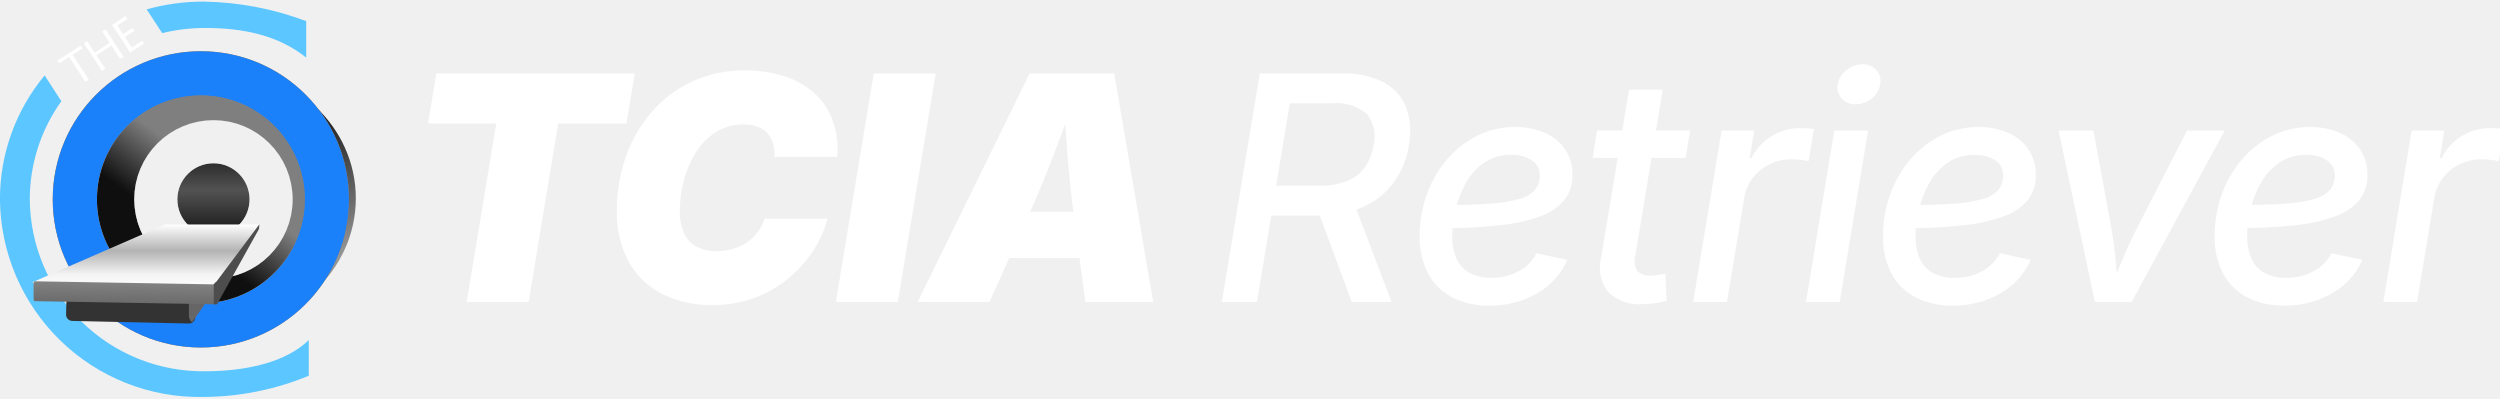
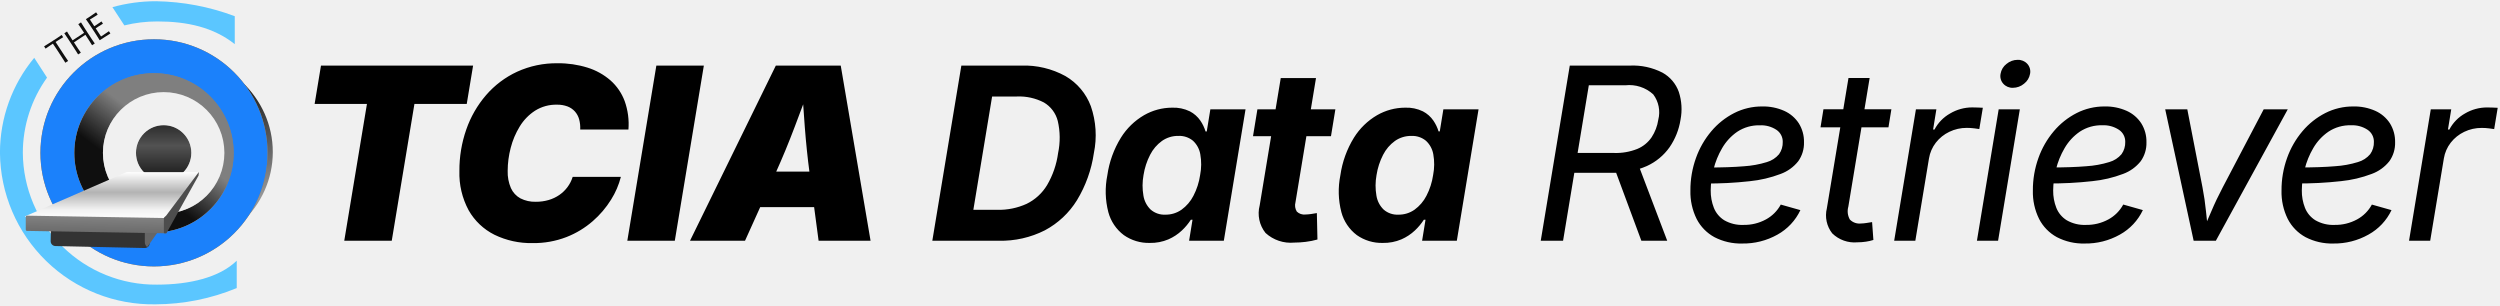
- <svg xmlns="http://www.w3.org/2000/svg" width="207" height="33" viewBox="0 0 207 33">
+ <svg xmlns="http://www.w3.org/2000/svg" width="270" height="33" viewBox="0 0 270 33">
  <defs>
    <linearGradient id="a" x1="0.425" y1="0.363" x2="0.695" y2="0.857" gradientUnits="objectBoundingBox">
      <stop offset="0" stop-color="#f2f2f2" />
      <stop offset="0.14" stop-color="#e6e6e6" />
      <stop offset="0.39" stop-color="#c7c7c7" />
      <stop offset="0.73" stop-color="#949494" />
      <stop offset="1" stop-color="#666" />
    </linearGradient>
    <linearGradient id="b" x1="0.407" y1="0.625" x2="0.744" y2="0.175" gradientUnits="objectBoundingBox">
      <stop offset="0" stop-color="#fff" />
      <stop offset="0.21" stop-color="#c8c8c8" />
      <stop offset="0.47" stop-color="gray" />
    </linearGradient>
    <linearGradient id="c" x1="0.5" y1="1" x2="0.5" y2="-0.001" gradientUnits="objectBoundingBox">
      <stop offset="0" stop-color="#fff" />
      <stop offset="0.22" stop-color="#f2f2f2" />
      <stop offset="0.53" stop-color="#bbb" />
      <stop offset="0.58" stop-color="#b3b3b3" />
      <stop offset="1" stop-color="#fff" />
    </linearGradient>
    <linearGradient id="e" x1="0.228" y1="2.659" x2="0.767" y2="-1.692" gradientUnits="objectBoundingBox">
      <stop offset="0" stop-color="#4d4d4d" />
      <stop offset="0.17" stop-color="#575757" />
      <stop offset="0.45" stop-color="#717171" />
      <stop offset="0.82" stop-color="#9b9b9b" />
      <stop offset="1" stop-color="#b3b3b3" />
    </linearGradient>
    <linearGradient id="f" x1="0.118" y1="81.808" x2="0.675" y2="81.49" gradientUnits="objectBoundingBox">
      <stop offset="0.17" stop-color="#ccc" />
      <stop offset="1" stop-color="#4d4d4d" />
    </linearGradient>
    <clipPath id="h">
-       <rect width="207" height="33" />
+       <rect width="270" height="33" />
    </clipPath>
  </defs>
  <g id="g" clip-path="url(#h)">
-     <g transform="translate(-580.358 -423.245)" style="isolation:isolate">
-       <g transform="translate(615.819 423.245)">
-         <path d="M1.98-14.777l.686-4.139H19.094l-.686,4.139H12.759L10.309,0H5.18L7.63-14.777ZM25.522.254a9.015,9.015,0,0,1-4.12-.9,6.578,6.578,0,0,1-2.787-2.641,8.389,8.389,0,0,1-1-4.253,13.33,13.33,0,0,1,.743-4.475,11.429,11.429,0,0,1,2.139-3.713,9.966,9.966,0,0,1,3.352-2.526,10.187,10.187,0,0,1,4.367-.914,10.47,10.47,0,0,1,3.231.47,6.9,6.9,0,0,1,2.482,1.377,5.593,5.593,0,0,1,1.536,2.241,7.368,7.368,0,0,1,.406,3.072H30.663a3.52,3.52,0,0,0-.114-1.1,2.121,2.121,0,0,0-.457-.851,2.072,2.072,0,0,0-.8-.546,3.106,3.106,0,0,0-1.143-.19,4.257,4.257,0,0,0-2.361.647,5.328,5.328,0,0,0-1.657,1.708,8.354,8.354,0,0,0-.978,2.317,9.9,9.9,0,0,0-.324,2.476,4.368,4.368,0,0,0,.349,1.86,2.368,2.368,0,0,0,1.028,1.111,3.436,3.436,0,0,0,1.657.368,4.863,4.863,0,0,0,1.39-.19,4.037,4.037,0,0,0,1.155-.546,3.745,3.745,0,0,0,.882-.851,3.67,3.67,0,0,0,.559-1.1h5.205A8.652,8.652,0,0,1,34-4.443,10.219,10.219,0,0,1,32.022-2.12,9.669,9.669,0,0,1,29.184-.4,9.77,9.77,0,0,1,25.522.254Zm18.493-19.17L40.879,0H35.75l3.136-18.916ZM42.521,0l9.268-18.916H58.8L62.021,0H56.409l-.978-7.338q-.317-2.387-.514-4.958t-.336-5.11h1.168q-.952,2.539-1.923,5.11t-2.05,4.958L48.462,0Zm5.142-3.631L48.3-7.465h10.41l-.635,3.834Z" transform="translate(-2 25)" fill="#fff" />
-         <path d="M.912,0,4.048-18.916h6.776a7.09,7.09,0,0,1,3.54.763,3.969,3.969,0,0,1,1.824,2.1,5.967,5.967,0,0,1,.207,3.077,7.156,7.156,0,0,1-1.232,3.053,6.288,6.288,0,0,1-2.528,2.045,8.964,8.964,0,0,1-3.784.732H3.758l.41-2.477h4.8a5.964,5.964,0,0,0,2.339-.4,3.32,3.32,0,0,0,1.461-1.156,4.305,4.305,0,0,0,.694-1.8,2.945,2.945,0,0,0-.533-2.565,3.7,3.7,0,0,0-2.844-.9H6.535L3.814,0ZM11.665,0,8.5-8.548H11.71L14.961,0ZM23.054.3a6.482,6.482,0,0,1-3.088-.688,4.745,4.745,0,0,1-1.985-1.975,6.407,6.407,0,0,1-.695-3.084,10.074,10.074,0,0,1,.6-3.477,9.2,9.2,0,0,1,1.67-2.882,7.967,7.967,0,0,1,2.508-1.961,6.885,6.885,0,0,1,3.11-.713,6.007,6.007,0,0,1,2.487.483,3.9,3.9,0,0,1,1.674,1.371,3.666,3.666,0,0,1,.6,2.105,3.263,3.263,0,0,1-.668,2.084,4.564,4.564,0,0,1-2.035,1.363,14.385,14.385,0,0,1-3.454.743,45.934,45.934,0,0,1-4.915.228l.334-1.918q2.36,0,3.918-.116a11.384,11.384,0,0,0,2.458-.4,2.572,2.572,0,0,0,1.279-.759,1.864,1.864,0,0,0,.379-1.2,1.427,1.427,0,0,0-.64-1.222,2.876,2.876,0,0,0-1.7-.456,3.852,3.852,0,0,0-2.31.676,5.1,5.1,0,0,0-1.511,1.726,8.471,8.471,0,0,0-.831,2.207,9.772,9.772,0,0,0-.26,2.128,4.652,4.652,0,0,0,.312,1.742,2.551,2.551,0,0,0,1.031,1.234A3.56,3.56,0,0,0,23.239-2a4.58,4.58,0,0,0,2.253-.544A3.507,3.507,0,0,0,26.96-4.029l2.554.549a5.9,5.9,0,0,1-2.49,2.761A7.656,7.656,0,0,1,23.054.3Zm16.624-14.5-.37,2.27h-7.7l.37-2.27ZM34.623-17.57h2.793L35.143-3.839a1.631,1.631,0,0,0,.158,1.27,1.347,1.347,0,0,0,1.115.389A4.272,4.272,0,0,0,37-2.232q.361-.052.628-.1L37.738-.1a6.164,6.164,0,0,1-.962.209A7.405,7.405,0,0,1,35.75.185a3.636,3.636,0,0,1-2.849-1,3.23,3.23,0,0,1-.6-2.8ZM39.937,0l2.349-14.193h2.7l-.372,2.28h.152a4.317,4.317,0,0,1,1.665-1.818,4.441,4.441,0,0,1,2.337-.661q.268,0,.607.02t.558.048l-.443,2.666a6.013,6.013,0,0,0-.6-.1,6.687,6.687,0,0,0-.83-.052,4.039,4.039,0,0,0-1.8.409,3.879,3.879,0,0,0-1.387,1.127,3.688,3.688,0,0,0-.713,1.655L42.729,0Zm9.337,0,2.349-14.193h2.793L52.067,0Zm4.113-16.364a1.474,1.474,0,0,1-1.155-.482,1.366,1.366,0,0,1-.33-1.168,1.866,1.866,0,0,1,.717-1.181,2.059,2.059,0,0,1,1.314-.482A1.489,1.489,0,0,1,55.1-19.2a1.353,1.353,0,0,1,.317,1.181,1.806,1.806,0,0,1-.7,1.168A2.076,2.076,0,0,1,53.387-16.364ZM61.421.3a6.482,6.482,0,0,1-3.088-.688,4.745,4.745,0,0,1-1.985-1.975,6.407,6.407,0,0,1-.695-3.084,10.074,10.074,0,0,1,.6-3.477,9.2,9.2,0,0,1,1.67-2.882,7.967,7.967,0,0,1,2.508-1.961,6.885,6.885,0,0,1,3.11-.713,6.007,6.007,0,0,1,2.487.483A3.9,3.9,0,0,1,67.7-12.621a3.666,3.666,0,0,1,.6,2.105,3.263,3.263,0,0,1-.668,2.084A4.564,4.564,0,0,1,65.6-7.069a14.385,14.385,0,0,1-3.454.743,45.934,45.934,0,0,1-4.915.228l.334-1.918q2.36,0,3.918-.116a11.384,11.384,0,0,0,2.458-.4,2.572,2.572,0,0,0,1.279-.759,1.864,1.864,0,0,0,.379-1.2,1.427,1.427,0,0,0-.64-1.222,2.876,2.876,0,0,0-1.7-.456,3.852,3.852,0,0,0-2.31.676,5.1,5.1,0,0,0-1.511,1.726A8.471,8.471,0,0,0,58.6-7.557a9.772,9.772,0,0,0-.26,2.128,4.652,4.652,0,0,0,.312,1.742,2.551,2.551,0,0,0,1.031,1.234A3.56,3.56,0,0,0,61.606-2a4.58,4.58,0,0,0,2.253-.544,3.507,3.507,0,0,0,1.468-1.488l2.554.549a5.9,5.9,0,0,1-2.49,2.761A7.656,7.656,0,0,1,61.421.3ZM73.194,0,70.188-14.193h2.885l1.482,8.067q.24,1.33.355,2.668t.254,2.653h-.831q.576-1.315,1.122-2.646t1.235-2.675l4.137-8.067h3.121L76.24,0ZM88.879.3a6.482,6.482,0,0,1-3.088-.688,4.745,4.745,0,0,1-1.985-1.975,6.407,6.407,0,0,1-.695-3.084,10.074,10.074,0,0,1,.6-3.477,9.2,9.2,0,0,1,1.67-2.882,7.967,7.967,0,0,1,2.508-1.961,6.885,6.885,0,0,1,3.11-.713,6.007,6.007,0,0,1,2.487.483,3.9,3.9,0,0,1,1.674,1.371,3.666,3.666,0,0,1,.6,2.105,3.263,3.263,0,0,1-.668,2.084,4.564,4.564,0,0,1-2.035,1.363,14.385,14.385,0,0,1-3.454.743,45.934,45.934,0,0,1-4.915.228l.334-1.918q2.36,0,3.918-.116a11.384,11.384,0,0,0,2.458-.4,2.572,2.572,0,0,0,1.279-.759,1.864,1.864,0,0,0,.379-1.2,1.427,1.427,0,0,0-.64-1.222,2.876,2.876,0,0,0-1.7-.456,3.852,3.852,0,0,0-2.31.676A5.1,5.1,0,0,0,86.89-9.763a8.471,8.471,0,0,0-.831,2.207,9.772,9.772,0,0,0-.26,2.128,4.652,4.652,0,0,0,.312,1.742,2.551,2.551,0,0,0,1.031,1.234A3.56,3.56,0,0,0,89.064-2a4.58,4.58,0,0,0,2.253-.544,3.507,3.507,0,0,0,1.468-1.488l2.554.549a5.9,5.9,0,0,1-2.49,2.761A7.656,7.656,0,0,1,88.879.3Zm8.2-.3,2.349-14.193h2.7l-.372,2.28h.152a4.317,4.317,0,0,1,1.665-1.818,4.441,4.441,0,0,1,2.337-.661q.268,0,.607.02t.558.048l-.443,2.666a6.012,6.012,0,0,0-.6-.1,6.687,6.687,0,0,0-.83-.052,4.039,4.039,0,0,0-1.8.409,3.879,3.879,0,0,0-1.387,1.127,3.688,3.688,0,0,0-.713,1.655L99.872,0Z" transform="translate(64.8 25)" fill="#fff" />
-       </g>
-     </g>
+     <path d="M1.98-14.777l.686-4.139H19.094l-.686,4.139H12.759L10.309,0H5.18L7.63-14.777ZM25.522.254a9.015,9.015,0,0,1-4.12-.9,6.578,6.578,0,0,1-2.787-2.641,8.389,8.389,0,0,1-1-4.253,13.33,13.33,0,0,1,.743-4.475,11.429,11.429,0,0,1,2.139-3.713,9.966,9.966,0,0,1,3.352-2.526,10.187,10.187,0,0,1,4.367-.914,10.47,10.47,0,0,1,3.231.47,6.9,6.9,0,0,1,2.482,1.377,5.593,5.593,0,0,1,1.536,2.241,7.368,7.368,0,0,1,.406,3.072H30.663a3.52,3.52,0,0,0-.114-1.1,2.121,2.121,0,0,0-.457-.851,2.072,2.072,0,0,0-.8-.546,3.106,3.106,0,0,0-1.143-.19,4.257,4.257,0,0,0-2.361.647,5.328,5.328,0,0,0-1.657,1.708,8.354,8.354,0,0,0-.978,2.317,9.9,9.9,0,0,0-.324,2.476,4.368,4.368,0,0,0,.349,1.86,2.368,2.368,0,0,0,1.028,1.111,3.436,3.436,0,0,0,1.657.368,4.863,4.863,0,0,0,1.39-.19,4.037,4.037,0,0,0,1.155-.546,3.745,3.745,0,0,0,.882-.851,3.67,3.67,0,0,0,.559-1.1h5.205A8.652,8.652,0,0,1,34-4.443,10.219,10.219,0,0,1,32.022-2.12,9.669,9.669,0,0,1,29.184-.4,9.77,9.77,0,0,1,25.522.254Zm18.493-19.17L40.879,0H35.75l3.136-18.916ZM42.521,0l9.268-18.916H58.8L62.021,0H56.409l-.978-7.338q-.317-2.387-.514-4.958t-.336-5.11h1.168q-.952,2.539-1.923,5.11t-2.05,4.958L48.462,0Zm5.142-3.631L48.3-7.465h10.41l-.635,3.834ZM75.862,0H70.441l.548-3.339h4.719a7.229,7.229,0,0,0,3.174-.649A5.283,5.283,0,0,0,81.08-6a9.29,9.29,0,0,0,1.195-3.47,8.012,8.012,0,0,0-.037-3.471,3.235,3.235,0,0,0-1.5-1.994,5.786,5.786,0,0,0-2.917-.643H72.935l.554-3.339H78.3a9.241,9.241,0,0,1,4.772,1.136,6.317,6.317,0,0,1,2.741,3.253,9.574,9.574,0,0,1,.324,5.069,13.567,13.567,0,0,1-1.823,5.08A9.09,9.09,0,0,1,80.854-1.13,10.472,10.472,0,0,1,75.862,0ZM75.7-18.916,72.569,0H68.69l3.136-18.916ZM92.171.236a4.654,4.654,0,0,1-2.8-.846A4.577,4.577,0,0,1,87.7-3.089a8.862,8.862,0,0,1-.107-3.99,10.546,10.546,0,0,1,1.463-4.049,7.244,7.244,0,0,1,2.5-2.431,6.091,6.091,0,0,1,3.022-.813,4.007,4.007,0,0,1,1.933.4,3.121,3.121,0,0,1,1.128,1A4.239,4.239,0,0,1,98.2-11.8h.129l.389-2.389h3.8L100.173,0h-3.75l.369-2.272h-.178a6.165,6.165,0,0,1-.966,1.16,5.1,5.1,0,0,1-1.458.962A4.889,4.889,0,0,1,92.171.236Zm1.691-3.052a2.966,2.966,0,0,0,1.746-.538,4.239,4.239,0,0,0,1.283-1.5,7.063,7.063,0,0,0,.722-2.239,6.083,6.083,0,0,0,.02-2.241,2.581,2.581,0,0,0-.794-1.468,2.309,2.309,0,0,0-1.575-.52,3,3,0,0,0-1.774.544,4.178,4.178,0,0,0-1.276,1.494A7.17,7.17,0,0,0,91.5-7.09a6.347,6.347,0,0,0-.011,2.214,2.681,2.681,0,0,0,.784,1.514A2.254,2.254,0,0,0,93.862-2.816Zm18.359-11.378-.475,2.9h-8.421l.475-2.9Zm-5.9-3.377h3.807L107.911-4.155a1.268,1.268,0,0,0,.144,1.005,1.145,1.145,0,0,0,.932.316,4.906,4.906,0,0,0,.62-.054q.4-.054.614-.1l.064,2.855A8.541,8.541,0,0,1,109,.122,10.2,10.2,0,0,1,107.778.2a4.033,4.033,0,0,1-3.1-1.039,3.386,3.386,0,0,1-.632-2.978ZM117.335.236a4.654,4.654,0,0,1-2.8-.846,4.577,4.577,0,0,1-1.667-2.479,8.862,8.862,0,0,1-.107-3.99,10.546,10.546,0,0,1,1.463-4.049,7.244,7.244,0,0,1,2.5-2.431,6.091,6.091,0,0,1,3.022-.813,4.007,4.007,0,0,1,1.933.4,3.121,3.121,0,0,1,1.128,1,4.239,4.239,0,0,1,.559,1.166h.129l.389-2.389h3.8L125.337,0h-3.75l.369-2.272h-.178a6.165,6.165,0,0,1-.966,1.16,5.1,5.1,0,0,1-1.458.962A4.889,4.889,0,0,1,117.335.236Zm1.691-3.052a2.966,2.966,0,0,0,1.746-.538,4.239,4.239,0,0,0,1.283-1.5,7.063,7.063,0,0,0,.722-2.239,6.083,6.083,0,0,0,.02-2.241A2.581,2.581,0,0,0,122-10.8a2.309,2.309,0,0,0-1.575-.52,3,3,0,0,0-1.774.544,4.178,4.178,0,0,0-1.276,1.494,7.17,7.17,0,0,0-.711,2.192,6.347,6.347,0,0,0-.011,2.214,2.681,2.681,0,0,0,.784,1.514A2.254,2.254,0,0,0,119.027-2.816ZM134.4,0l3.136-18.916h6.475a7,7,0,0,1,3.536.762,3.847,3.847,0,0,1,1.765,2.082,5.984,5.984,0,0,1,.184,3,7.2,7.2,0,0,1-1.181,2.971,6.109,6.109,0,0,1-2.45,2.031,8.7,8.7,0,0,1-3.758.736h-5.142l.355-2.146h5.015a6.2,6.2,0,0,0,2.5-.438,3.5,3.5,0,0,0,1.536-1.25,4.731,4.731,0,0,0,.724-1.9,3.228,3.228,0,0,0-.546-2.742,3.838,3.838,0,0,0-3.021-.978h-3.936L136.812,0Zm10.867,0-3.161-8.519h2.717L148.06,0ZM156.16.3a6.16,6.16,0,0,1-3-.686,4.664,4.664,0,0,1-1.923-1.968,6.534,6.534,0,0,1-.673-3.072,10.21,10.21,0,0,1,.6-3.51,9.308,9.308,0,0,1,1.663-2.895,7.949,7.949,0,0,1,2.469-1.961,6.576,6.576,0,0,1,3.015-.711,5.573,5.573,0,0,1,2.387.476,3.67,3.67,0,0,1,1.574,1.346,3.711,3.711,0,0,1,.559,2.05,3.364,3.364,0,0,1-.616,2.038A4.327,4.327,0,0,1,160.3-7.211a13,13,0,0,1-3.32.781,40.512,40.512,0,0,1-4.831.248l.3-1.727q2.323,0,3.885-.133a10.648,10.648,0,0,0,2.482-.451,2.693,2.693,0,0,0,1.32-.851,2.159,2.159,0,0,0,.4-1.333,1.527,1.527,0,0,0-.679-1.3,2.986,2.986,0,0,0-1.784-.489,4.217,4.217,0,0,0-2.444.692A5.473,5.473,0,0,0,153.989-10a8.6,8.6,0,0,0-.933,2.3,9.513,9.513,0,0,0-.3,2.266,4.97,4.97,0,0,0,.343,1.885,2.8,2.8,0,0,0,1.124,1.339,3.834,3.834,0,0,0,2.076.5,4.886,4.886,0,0,0,2.418-.59,3.965,3.965,0,0,0,1.606-1.606l2.12.6a5.9,5.9,0,0,1-2.482,2.647A7.509,7.509,0,0,1,156.16.3Zm16.11-14.5-.317,1.955h-7.338l.317-1.955Zm-4.634-3.377h2.285l-2.3,13.889a1.813,1.813,0,0,0,.165,1.4,1.449,1.449,0,0,0,1.206.425,3.975,3.975,0,0,0,.559-.051q.343-.051.635-.1l.14,1.93a4.876,4.876,0,0,1-.8.184,6.128,6.128,0,0,1-.927.07A3.442,3.442,0,0,1,165.878-.8a3.152,3.152,0,0,1-.578-2.7ZM172.571,0l2.349-14.193h2.209l-.355,2.184h.152a4.243,4.243,0,0,1,1.682-1.733A4.682,4.682,0,0,1,181-14.4q.254,0,.6.013t.546.025l-.381,2.3q-.152-.025-.54-.076a6.2,6.2,0,0,0-.806-.051,4.273,4.273,0,0,0-1.892.425,4.057,4.057,0,0,0-1.454,1.168,3.771,3.771,0,0,0-.743,1.708L174.856,0Zm8.937,0,2.349-14.193h2.285L183.793,0Zm3.885-16.517a1.323,1.323,0,0,1-1.041-.444,1.231,1.231,0,0,1-.292-1.066,1.688,1.688,0,0,1,.647-1.073,1.866,1.866,0,0,1,1.193-.438,1.347,1.347,0,0,1,1.054.438,1.233,1.233,0,0,1,.292,1.073,1.706,1.706,0,0,1-.647,1.066A1.866,1.866,0,0,1,185.393-16.517ZM193.146.3a6.16,6.16,0,0,1-3-.686,4.664,4.664,0,0,1-1.923-1.968,6.534,6.534,0,0,1-.673-3.072,10.21,10.21,0,0,1,.6-3.51,9.308,9.308,0,0,1,1.663-2.895,7.949,7.949,0,0,1,2.469-1.961,6.576,6.576,0,0,1,3.015-.711,5.573,5.573,0,0,1,2.387.476,3.67,3.67,0,0,1,1.574,1.346,3.711,3.711,0,0,1,.559,2.05,3.364,3.364,0,0,1-.616,2.038,4.327,4.327,0,0,1-1.911,1.377,13,13,0,0,1-3.32.781,40.512,40.512,0,0,1-4.831.248l.3-1.727q2.323,0,3.885-.133a10.648,10.648,0,0,0,2.482-.451,2.693,2.693,0,0,0,1.32-.851,2.159,2.159,0,0,0,.4-1.333,1.527,1.527,0,0,0-.679-1.3,2.986,2.986,0,0,0-1.784-.489,4.217,4.217,0,0,0-2.444.692A5.473,5.473,0,0,0,190.975-10a8.6,8.6,0,0,0-.933,2.3,9.513,9.513,0,0,0-.3,2.266,4.97,4.97,0,0,0,.343,1.885,2.8,2.8,0,0,0,1.124,1.339,3.834,3.834,0,0,0,2.076.5A4.886,4.886,0,0,0,195.7-2.3,3.965,3.965,0,0,0,197.31-3.91l2.12.6a5.9,5.9,0,0,1-2.482,2.647A7.509,7.509,0,0,1,193.146.3ZM204.914,0l-3.072-14.193h2.387l1.638,8.417q.254,1.308.381,2.609t.292,2.52H205.7q.571-1.219,1.117-2.514t1.244-2.615l4.418-8.417h2.6L207.313,0ZM220,.3a6.16,6.16,0,0,1-3-.686,4.664,4.664,0,0,1-1.923-1.968,6.534,6.534,0,0,1-.673-3.072,10.21,10.21,0,0,1,.6-3.51,9.308,9.308,0,0,1,1.663-2.895,7.949,7.949,0,0,1,2.469-1.961,6.576,6.576,0,0,1,3.015-.711,5.573,5.573,0,0,1,2.387.476,3.67,3.67,0,0,1,1.574,1.346,3.711,3.711,0,0,1,.559,2.05,3.364,3.364,0,0,1-.616,2.038,4.327,4.327,0,0,1-1.911,1.377,13,13,0,0,1-3.32.781,40.512,40.512,0,0,1-4.831.248l.3-1.727q2.323,0,3.885-.133a10.648,10.648,0,0,0,2.482-.451,2.693,2.693,0,0,0,1.32-.851,2.159,2.159,0,0,0,.4-1.333,1.527,1.527,0,0,0-.679-1.3,2.986,2.986,0,0,0-1.784-.489,4.217,4.217,0,0,0-2.444.692A5.473,5.473,0,0,0,217.829-10a8.6,8.6,0,0,0-.933,2.3,9.513,9.513,0,0,0-.3,2.266,4.97,4.97,0,0,0,.343,1.885,2.8,2.8,0,0,0,1.124,1.339,3.834,3.834,0,0,0,2.076.5,4.886,4.886,0,0,0,2.418-.59,3.965,3.965,0,0,0,1.606-1.606l2.12.6A5.9,5.9,0,0,1,223.8-.667,7.509,7.509,0,0,1,220,.3Zm8.176-.3,2.349-14.193h2.209l-.355,2.184h.152a4.243,4.243,0,0,1,1.682-1.733,4.682,4.682,0,0,1,2.393-.654q.254,0,.6.013t.546.025l-.381,2.3q-.152-.025-.54-.076a6.2,6.2,0,0,0-.806-.051,4.273,4.273,0,0,0-1.892.425,4.057,4.057,0,0,0-1.454,1.168,3.771,3.771,0,0,0-.743,1.708L230.461,0Z" transform="translate(32 26)" />
    <g transform="translate(-580.358 -423.245)">
      <g transform="translate(580.358 423.245)">
        <path d="M37.568,62.387A14.336,14.336,0,0,1,23.086,48.146,13.948,13.948,0,0,1,25.7,40.027L24.316,37.89a16.038,16.038,0,0,0-3.7,10.256A16.511,16.511,0,0,0,37.427,64.513a23.076,23.076,0,0,0,8.76-1.756V59.8C44.348,61.6,41.128,62.387,37.568,62.387Z" transform="translate(-20.62 -31.646)" fill="#5bc6ff" />
        <path d="M78.736,11.9a14.818,14.818,0,0,1,3.573-.427c3.237,0,6.075.641,8.352,2.451V10.907A25.214,25.214,0,0,0,82.17,9.29a17.484,17.484,0,0,0-4.72.641Z" transform="translate(-65.307 -9.157)" fill="#5bc6ff" />
      </g>
      <g transform="translate(540.358 383.112)">
        <g transform="translate(40 40.266)" style="mix-blend-mode:exclusion;isolation:isolate">
          <g transform="translate(6.197 5.578)">
            <ellipse cx="11.346" cy="10.713" rx="11.346" ry="10.713" transform="translate(0.573 0)" fill="url(#a)" />
            <circle cx="10.435" cy="10.435" r="10.435" transform="translate(0 0.361)" stroke="#1b81fb" stroke-miterlimit="10" stroke-width="3.66" fill="url(#b)" />
            <circle cx="4.773" cy="4.773" r="4.773" transform="translate(6.705 6.023)" stroke="#707070" stroke-miterlimit="10" stroke-width="3.57" fill="url(#c)" />
          </g>
          <circle cx="4.773" cy="4.773" r="4.773" transform="translate(12.901 11.602)" fill="none" stroke="#000" stroke-miterlimit="10" stroke-width="3.57" />
+           <path d="M44.265,26.7c.231-.15.47-.312.568-.387l.16.246c-.107.062-.355.214-.585.363l-.233.152c.077.126.188.295.278.427l.675,1.032c.147.226.325.491.4.588l-.3.194c-.062-.107-.231-.376-.38-.6l-.675-1.032c-.09-.137-.214-.3-.291-.427l-.229.15c-.226.147-.462.312-.56.385l-.16-.246c.107-.06.348-.214.575-.361Z" transform="translate(-38.171 -22.673)" fill="#fff" />
+           <path d="M54.021,21.922l1.244-.814-.226-.346c-.124-.19-.3-.455-.4-.59l.293-.192c.09.152.256.427.376.6l.786,1.207c.113.173.259.382.327.47l-.293.192c-.053-.1-.19-.312-.306-.489l-.415-.641-1.237.82.417.641c.113.173.259.382.327.47l-.293.192c-.053-.1-.19-.312-.306-.489l-.786-1.205c-.154-.237-.333-.5-.4-.59l.293-.192c.051.094.214.368.376.6Z" transform="translate(-46.184 -17.696)" fill="#fff" />
+           <path d="M64.456,15.646l.474.724.263-.171c.226-.147.415-.276.513-.35l.16.246c-.107.06-.3.182-.526.329l-.256.175.575.878.293-.192c.231-.15.462-.306.556-.378l.16.246c-.1.058-.34.214-.568.359l-.588.37c-.113-.188-.278-.455-.376-.6l-.714-1.092c-.15-.231-.329-.487-.4-.583l.549-.359c.229-.15.455-.308.553-.382l.175.256c-.109.058-.342.214-.57.355Z" transform="translate(-54.747 -13.669)" fill="#fff" />
        </g>
        <circle cx="10.435" cy="10.435" r="10.435" transform="translate(46.196 46.206)" fill="none" stroke="#1b81fb" stroke-miterlimit="10" stroke-width="3.66" />
        <g transform="translate(40 40.266)">
          <path d="M56.921,125.058a.521.521,0,0,1-.534.511l-9.649-.214a.521.521,0,0,1-.509-.534l.024-1.043a.521.521,0,0,1,.534-.509l9.649.214a.521.521,0,0,1,.509.534Z" transform="translate(-40.758 -98.915)" fill="#333" />
          <path d="M96.962,107.414c0,.288-.115.521-.19.521L94.1,111.762c-.075,0-.271-.233-.271-.521V110.2c0-.288.156-.521.231-.521l2.667-3.827c.077,0,.237.233.237.521Z" transform="translate(-78.188 -85.219)" fill="#666" />
          <path d="M48.623,100.645c0,.111-.233.19-.521.19l-14.26-.261c-.288,0-.521-.079-.521-.19l10.957-4.769a2.8,2.8,0,0,1,.521,0H51.58a5.18,5.18,0,0,1,.521,0Z" transform="translate(-30.607 -77.16)" fill="url(#c)" />
          <path d="M48.874,119.382c0,.1,0,.188-.085.188l-15.016-.261c-.1,0-.132-.077-.132-.173v-1.3c0-.1.036-.173.132-.173l15.115.259a.165.165,0,0,1,.165.173Z" transform="translate(-30.859 -94.505)" fill="url(#e)" />
          <path d="M107.208,95.984l-3.464,6.222c-.017.028-.284.066-.284-.03v-1.6c0-.056.214-.214.241-.25l3.536-4.718" transform="translate(-85.761 -77.166)" fill="url(#f)" />
        </g>
      </g>
    </g>
-     <g transform="translate(0 0.133)">
-       <path d="M44.265,26.7c.231-.15.47-.312.568-.387l.16.246c-.107.062-.355.214-.585.363l-.233.152c.077.126.188.295.278.427l.675,1.032c.147.226.325.491.4.588l-.3.194c-.062-.107-.231-.376-.38-.6l-.675-1.032c-.09-.137-.214-.3-.291-.427l-.229.15c-.226.147-.462.312-.56.385l-.16-.246c.107-.06.348-.214.575-.361Z" transform="translate(-38.171 -22.673)" fill="#fff" />
-       <path d="M54.021,21.922l1.244-.814-.226-.346c-.124-.19-.3-.455-.4-.59l.293-.192c.09.152.256.427.376.6l.786,1.207c.113.173.259.382.327.47l-.293.192c-.053-.1-.19-.312-.306-.489l-.415-.641-1.237.82.417.641c.113.173.259.382.327.47l-.293.192c-.053-.1-.19-.312-.306-.489l-.786-1.205c-.154-.237-.333-.5-.4-.59l.293-.192c.051.094.214.368.376.6Z" transform="translate(-46.184 -17.696)" fill="#fff" />
-       <path d="M64.456,15.646l.474.724.263-.171c.226-.147.415-.276.513-.35l.16.246c-.107.06-.3.182-.526.329l-.256.175.575.878.293-.192c.231-.15.462-.306.556-.378l.16.246c-.1.058-.34.214-.568.359l-.588.37c-.113-.188-.278-.455-.376-.6l-.714-1.092c-.15-.231-.329-.487-.4-.583l.549-.359c.229-.15.455-.308.553-.382l.175.256c-.109.058-.342.214-.57.355Z" transform="translate(-54.747 -13.669)" fill="#fff" />
-     </g>
  </g>
</svg>
